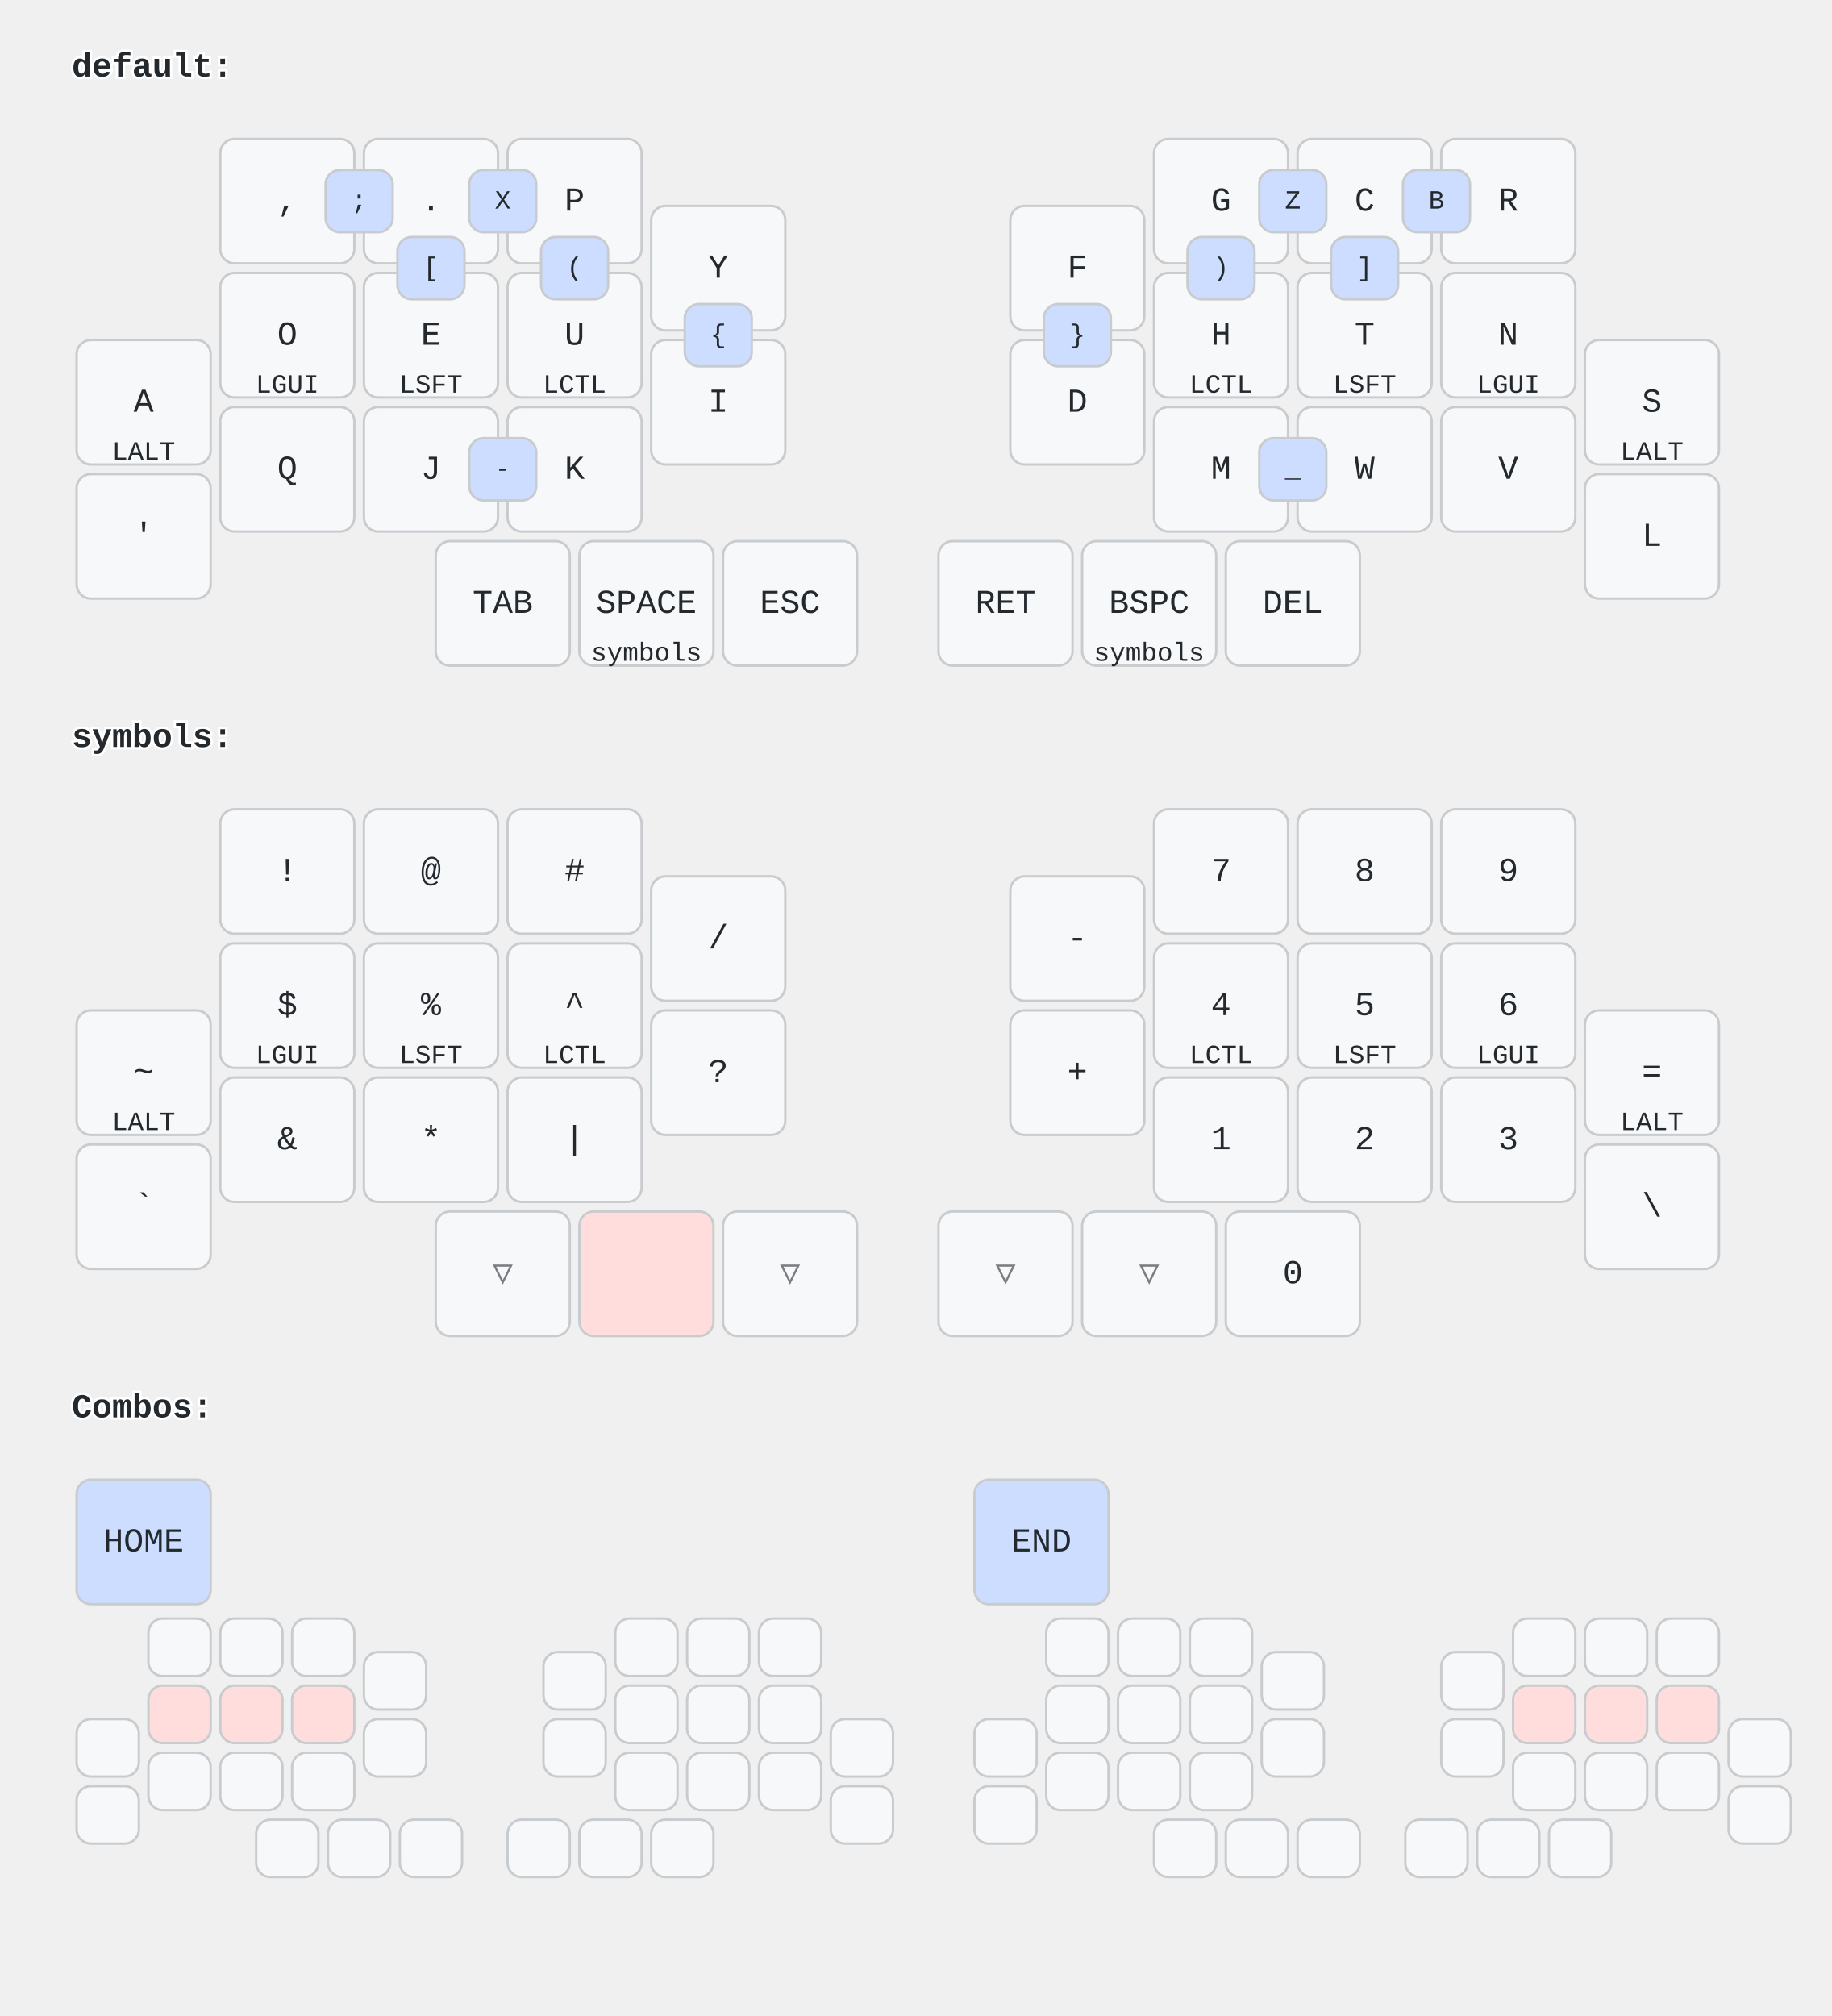
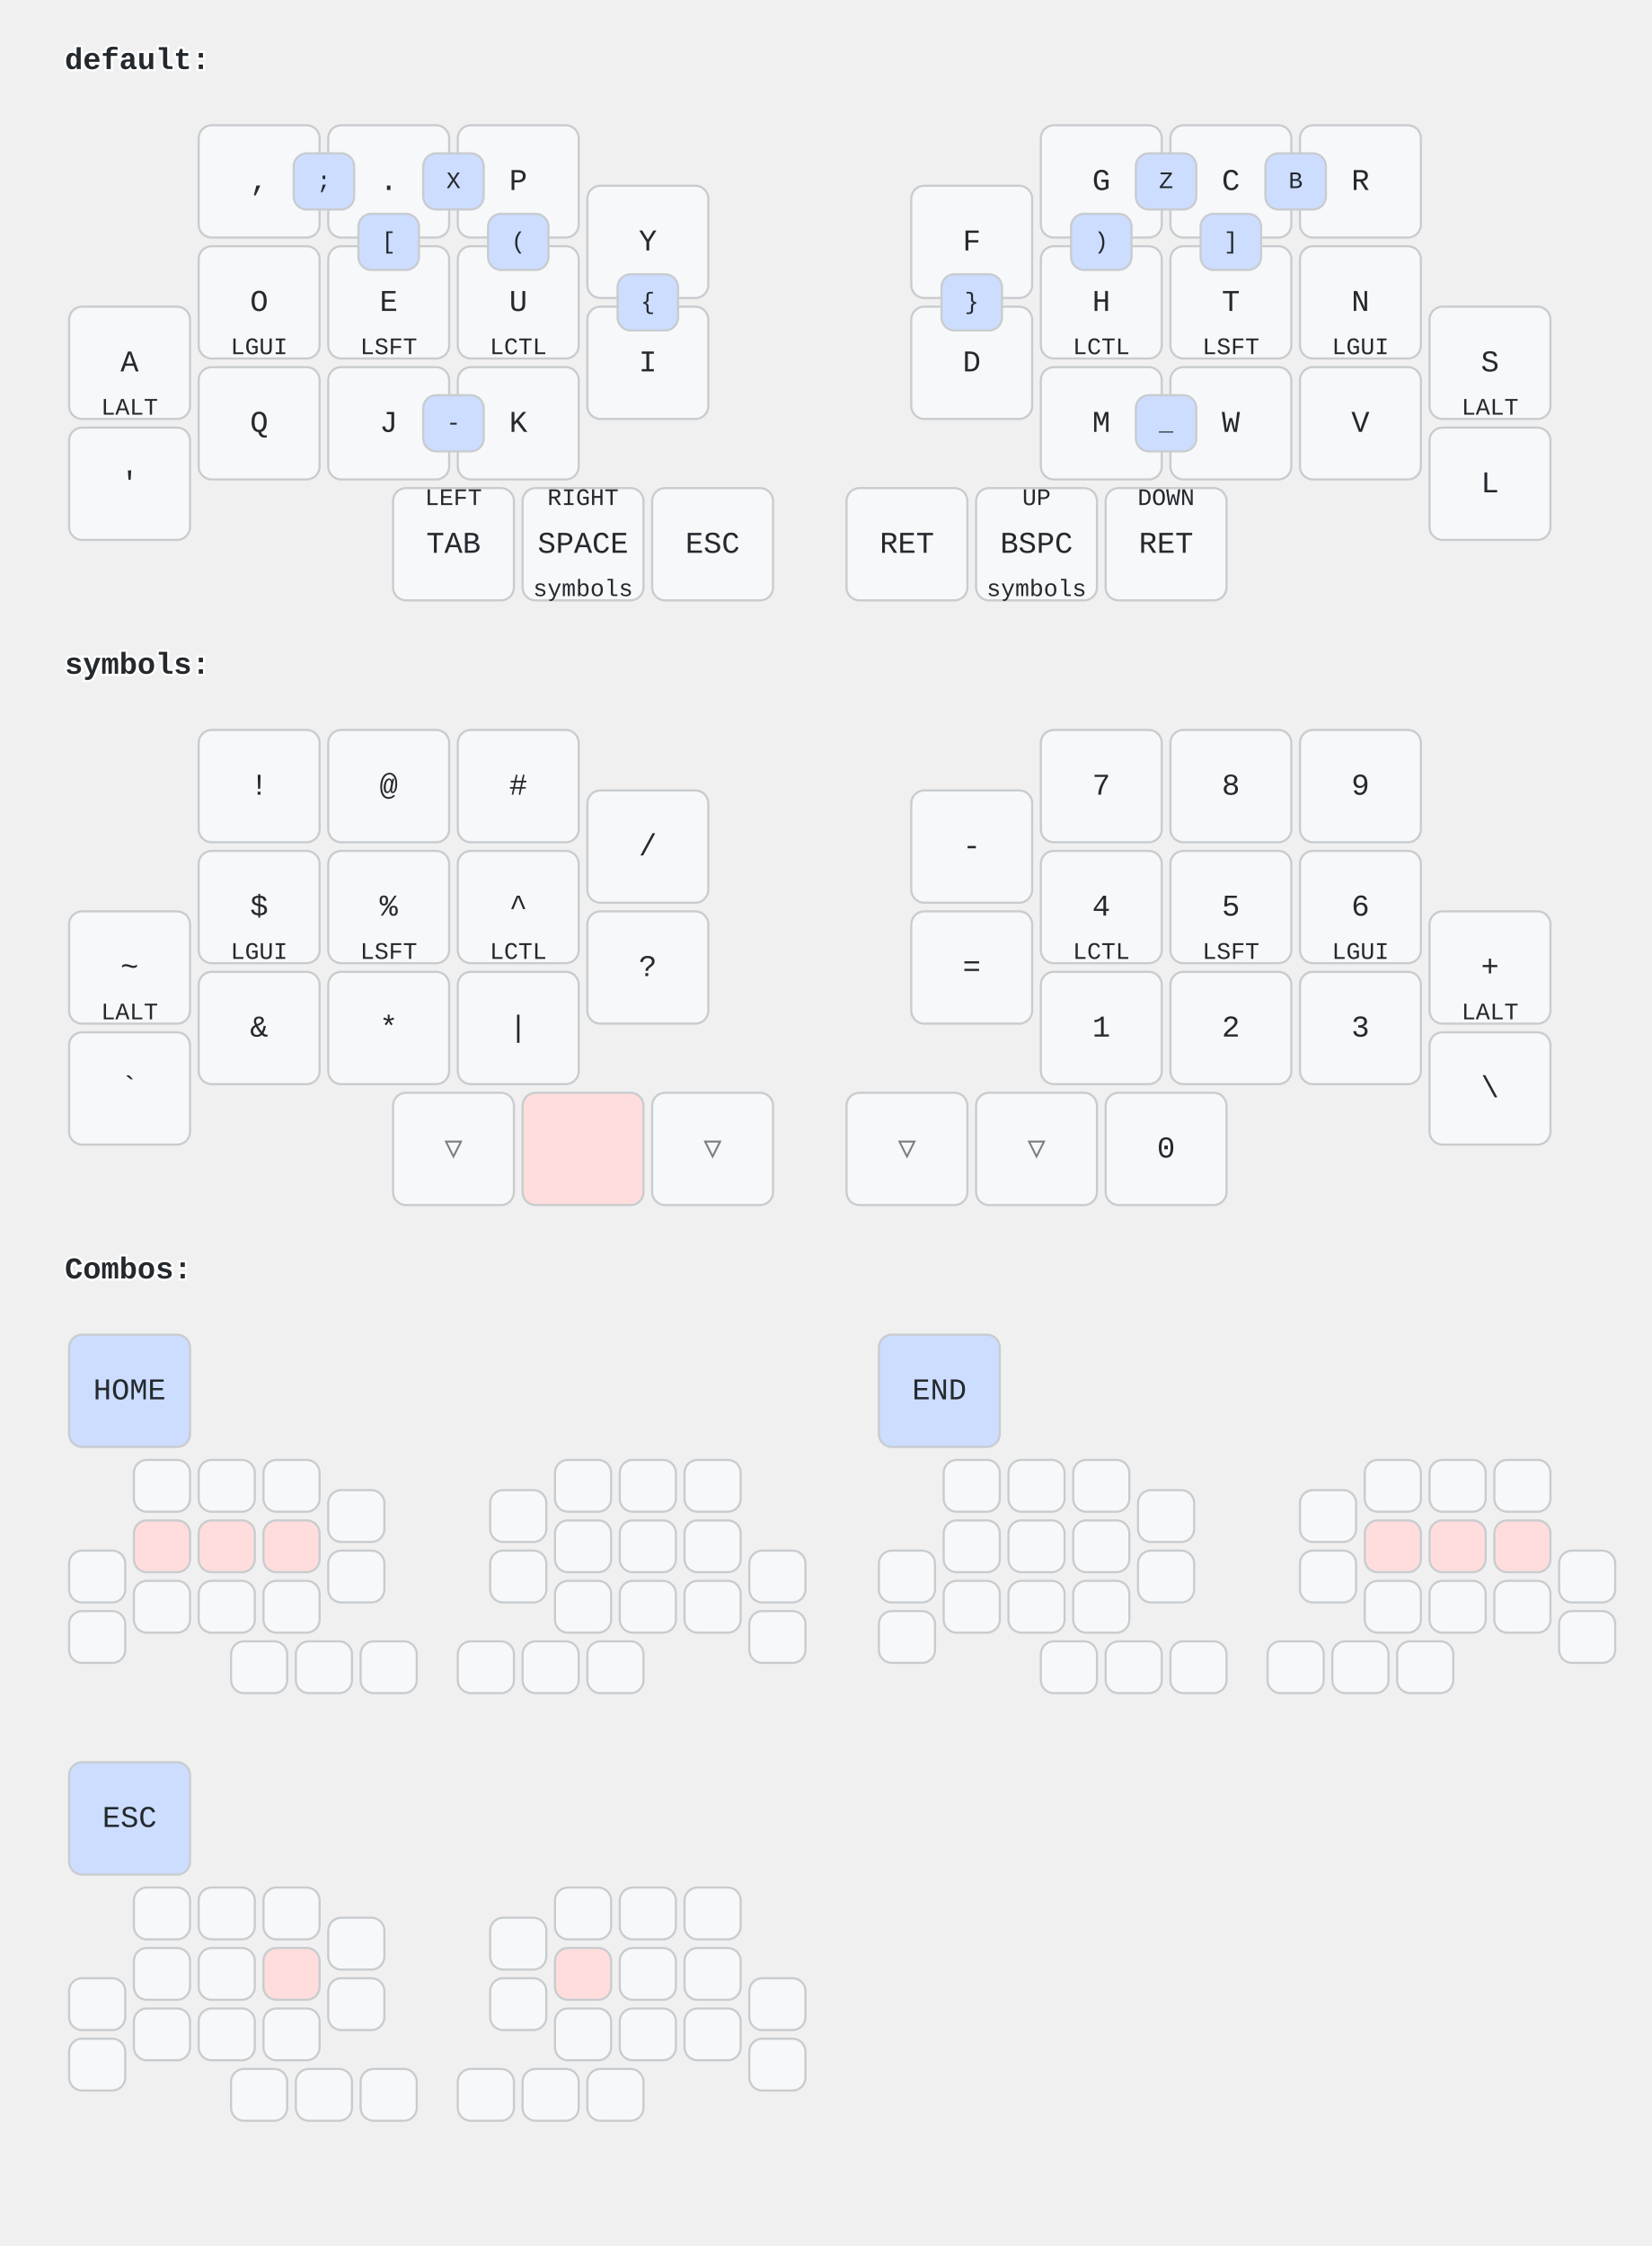
- <svg xmlns="http://www.w3.org/2000/svg" width="765" height="842" viewBox="0 0 765 842" class="keymap">
+ <svg xmlns="http://www.w3.org/2000/svg" width="765" height="1040" viewBox="0 0 765 1040" class="keymap">
  <style>/* inherit to force styles through use tags */
svg path {
    fill: inherit;
}

/* font and background color specifications */
svg.keymap {
    font-family: SFMono-Regular,Consolas,Liberation Mono,Menlo,monospace;
    font-size: 14px;
    font-kerning: normal;
    text-rendering: optimizeLegibility;
    fill: #24292e;
}

/* default key styling */
rect.key {
    fill: #f6f8fa;
}

rect.key, rect.combo {
    stroke: #c9cccf;
    stroke-width: 1;
}

/* default key side styling, only used is draw_key_sides is set */
rect.side {
    filter: brightness(90%);
}

/* color accent for combo boxes */
rect.combo, rect.combo-separate {
    fill: #cdf;
}

/* color accent for held keys */
rect.held, rect.combo.held {
    fill: #fdd;
}

/* color accent for ghost (optional) keys */
rect.ghost, rect.combo.ghost {
    stroke-dasharray: 4, 4;
    stroke-width: 2;
}

text {
    text-anchor: middle;
    dominant-baseline: middle;
}

/* styling for layer labels */
text.label {
    font-weight: bold;
    text-anchor: start;
    stroke: white;
    stroke-width: 2;
    paint-order: stroke;
}

/* styling for combo tap, and key hold/shifted label text */
text.combo, text.hold, text.shifted {
    font-size: 11px;
}

text.hold {
    text-anchor: middle;
    dominant-baseline: auto;
}

text.shifted {
    text-anchor: middle;
    dominant-baseline: hanging;
}

/* styling for hold/shifted label text in combo box */
text.combo.hold, text.combo.shifted {
    font-size: 8px;
}

/* lighter symbol for transparent keys */
text.trans {
    fill: #7b7e81;
}

/* styling for combo dendrons */
path.combo {
    stroke-width: 1;
    stroke: gray;
    fill: none;
}

/* Start Tabler Icons Cleanup */
/* cannot use height/width with glyphs */
.icon-tabler &gt; path {
    fill: inherit;
    stroke: inherit;
    stroke-width: 2;
}
/* hide tabler's default box */
.icon-tabler &gt; path[stroke="none"][fill="none"] {
    visibility: hidden;
}
/* End Tabler Icons Cleanup */
</style>
  <g transform="translate(30, 0)" class="layer-default">
    <text x="0" y="28" class="label">default:</text>
    <g transform="translate(0, 56)">
      <g transform="translate(90, 28)" class="key keypos-0">
        <rect rx="6" ry="6" x="-28" y="-26" width="56" height="52" class="key" />
        <text x="0" y="0" class="key tap">,</text>
      </g>
      <g transform="translate(150, 28)" class="key keypos-1">
        <rect rx="6" ry="6" x="-28" y="-26" width="56" height="52" class="key" />
        <text x="0" y="0" class="key tap">.</text>
      </g>
      <g transform="translate(210, 28)" class="key keypos-2">
        <rect rx="6" ry="6" x="-28" y="-26" width="56" height="52" class="key" />
        <text x="0" y="0" class="key tap">P</text>
      </g>
      <g transform="translate(270, 56)" class="key keypos-3">
        <rect rx="6" ry="6" x="-28" y="-26" width="56" height="52" class="key" />
        <text x="0" y="0" class="key tap">Y</text>
      </g>
      <g transform="translate(420, 56)" class="key keypos-4">
        <rect rx="6" ry="6" x="-28" y="-26" width="56" height="52" class="key" />
        <text x="0" y="0" class="key tap">F</text>
      </g>
      <g transform="translate(480, 28)" class="key keypos-5">
        <rect rx="6" ry="6" x="-28" y="-26" width="56" height="52" class="key" />
        <text x="0" y="0" class="key tap">G</text>
      </g>
      <g transform="translate(540, 28)" class="key keypos-6">
        <rect rx="6" ry="6" x="-28" y="-26" width="56" height="52" class="key" />
        <text x="0" y="0" class="key tap">C</text>
      </g>
      <g transform="translate(600, 28)" class="key keypos-7">
        <rect rx="6" ry="6" x="-28" y="-26" width="56" height="52" class="key" />
        <text x="0" y="0" class="key tap">R</text>
      </g>
      <g transform="translate(30, 112)" class="key keypos-8">
        <rect rx="6" ry="6" x="-28" y="-26" width="56" height="52" class="key" />
        <text x="0" y="0" class="key tap">A</text>
        <text x="0" y="24" class="key hold">LALT</text>
      </g>
      <g transform="translate(90, 84)" class="key keypos-9">
        <rect rx="6" ry="6" x="-28" y="-26" width="56" height="52" class="key" />
        <text x="0" y="0" class="key tap">O</text>
        <text x="0" y="24" class="key hold">LGUI</text>
      </g>
      <g transform="translate(150, 84)" class="key keypos-10">
        <rect rx="6" ry="6" x="-28" y="-26" width="56" height="52" class="key" />
        <text x="0" y="0" class="key tap">E</text>
        <text x="0" y="24" class="key hold">LSFT</text>
      </g>
      <g transform="translate(210, 84)" class="key keypos-11">
        <rect rx="6" ry="6" x="-28" y="-26" width="56" height="52" class="key" />
        <text x="0" y="0" class="key tap">U</text>
        <text x="0" y="24" class="key hold">LCTL</text>
      </g>
      <g transform="translate(270, 112)" class="key keypos-12">
        <rect rx="6" ry="6" x="-28" y="-26" width="56" height="52" class="key" />
        <text x="0" y="0" class="key tap">I</text>
      </g>
      <g transform="translate(420, 112)" class="key keypos-13">
        <rect rx="6" ry="6" x="-28" y="-26" width="56" height="52" class="key" />
        <text x="0" y="0" class="key tap">D</text>
      </g>
      <g transform="translate(480, 84)" class="key keypos-14">
        <rect rx="6" ry="6" x="-28" y="-26" width="56" height="52" class="key" />
        <text x="0" y="0" class="key tap">H</text>
        <text x="0" y="24" class="key hold">LCTL</text>
      </g>
      <g transform="translate(540, 84)" class="key keypos-15">
        <rect rx="6" ry="6" x="-28" y="-26" width="56" height="52" class="key" />
        <text x="0" y="0" class="key tap">T</text>
        <text x="0" y="24" class="key hold">LSFT</text>
      </g>
      <g transform="translate(600, 84)" class="key keypos-16">
        <rect rx="6" ry="6" x="-28" y="-26" width="56" height="52" class="key" />
        <text x="0" y="0" class="key tap">N</text>
        <text x="0" y="24" class="key hold">LGUI</text>
      </g>
      <g transform="translate(660, 112)" class="key keypos-17">
        <rect rx="6" ry="6" x="-28" y="-26" width="56" height="52" class="key" />
        <text x="0" y="0" class="key tap">S</text>
        <text x="0" y="24" class="key hold">LALT</text>
      </g>
      <g transform="translate(30, 168)" class="key keypos-18">
        <rect rx="6" ry="6" x="-28" y="-26" width="56" height="52" class="key" />
        <text x="0" y="0" class="key tap">'</text>
      </g>
      <g transform="translate(90, 140)" class="key keypos-19">
        <rect rx="6" ry="6" x="-28" y="-26" width="56" height="52" class="key" />
        <text x="0" y="0" class="key tap">Q</text>
      </g>
      <g transform="translate(150, 140)" class="key keypos-20">
        <rect rx="6" ry="6" x="-28" y="-26" width="56" height="52" class="key" />
        <text x="0" y="0" class="key tap">J</text>
      </g>
      <g transform="translate(210, 140)" class="key keypos-21">
        <rect rx="6" ry="6" x="-28" y="-26" width="56" height="52" class="key" />
        <text x="0" y="0" class="key tap">K</text>
      </g>
      <g transform="translate(480, 140)" class="key keypos-22">
        <rect rx="6" ry="6" x="-28" y="-26" width="56" height="52" class="key" />
        <text x="0" y="0" class="key tap">M</text>
      </g>
      <g transform="translate(540, 140)" class="key keypos-23">
        <rect rx="6" ry="6" x="-28" y="-26" width="56" height="52" class="key" />
        <text x="0" y="0" class="key tap">W</text>
      </g>
      <g transform="translate(600, 140)" class="key keypos-24">
        <rect rx="6" ry="6" x="-28" y="-26" width="56" height="52" class="key" />
        <text x="0" y="0" class="key tap">V</text>
      </g>
      <g transform="translate(660, 168)" class="key keypos-25">
        <rect rx="6" ry="6" x="-28" y="-26" width="56" height="52" class="key" />
        <text x="0" y="0" class="key tap">L</text>
      </g>
      <g transform="translate(180, 196)" class="key keypos-26">
        <rect rx="6" ry="6" x="-28" y="-26" width="56" height="52" class="key" />
        <text x="0" y="0" class="key tap">TAB</text>
+         <text x="0" y="-24" class="key shifted">LEFT</text>
      </g>
      <g transform="translate(240, 196)" class="key keypos-27">
        <rect rx="6" ry="6" x="-28" y="-26" width="56" height="52" class="key" />
        <text x="0" y="0" class="key tap">SPACE</text>
        <text x="0" y="24" class="key hold">symbols</text>
+         <text x="0" y="-24" class="key shifted">RIGHT</text>
      </g>
      <g transform="translate(300, 196)" class="key keypos-28">
        <rect rx="6" ry="6" x="-28" y="-26" width="56" height="52" class="key" />
        <text x="0" y="0" class="key tap">ESC</text>
      </g>
      <g transform="translate(390, 196)" class="key keypos-29">
        <rect rx="6" ry="6" x="-28" y="-26" width="56" height="52" class="key" />
        <text x="0" y="0" class="key tap">RET</text>
      </g>
      <g transform="translate(450, 196)" class="key keypos-30">
        <rect rx="6" ry="6" x="-28" y="-26" width="56" height="52" class="key" />
        <text x="0" y="0" class="key tap">BSPC</text>
        <text x="0" y="24" class="key hold">symbols</text>
+         <text x="0" y="-24" class="key shifted">UP</text>
      </g>
      <g transform="translate(510, 196)" class="key keypos-31">
        <rect rx="6" ry="6" x="-28" y="-26" width="56" height="52" class="key" />
-         <text x="0" y="0" class="key tap">DEL</text>
+         <text x="0" y="0" class="key tap">RET</text>
+         <text x="0" y="-24" class="key shifted">DOWN</text>
      </g>
      <g class="combo combopos-0">
        <rect rx="6" ry="6" x="106" y="15" width="28" height="26" class="combo" />
        <text x="120" y="28" class="combo tap">;</text>
      </g>
      <g class="combo combopos-1">
        <rect rx="6" ry="6" x="166" y="15" width="28" height="26" class="combo" />
        <text x="180" y="28" class="combo tap">X</text>
      </g>
      <g class="combo combopos-2">
        <rect rx="6" ry="6" x="496" y="15" width="28" height="26" class="combo" />
        <text x="510" y="28" class="combo tap">Z</text>
      </g>
      <g class="combo combopos-3">
        <rect rx="6" ry="6" x="556" y="15" width="28" height="26" class="combo" />
        <text x="570" y="28" class="combo tap">B</text>
      </g>
      <g class="combo combopos-4">
        <rect rx="6" ry="6" x="136" y="43" width="28" height="26" class="combo" />
        <text x="150" y="56" class="combo tap">[</text>
      </g>
      <g class="combo combopos-5">
        <rect rx="6" ry="6" x="526" y="43" width="28" height="26" class="combo" />
        <text x="540" y="56" class="combo tap">]</text>
      </g>
      <g class="combo combopos-6">
        <rect rx="6" ry="6" x="196" y="43" width="28" height="26" class="combo" />
        <text x="210" y="56" class="combo tap">(</text>
      </g>
      <g class="combo combopos-7">
        <rect rx="6" ry="6" x="466" y="43" width="28" height="26" class="combo" />
        <text x="480" y="56" class="combo tap">)</text>
      </g>
      <g class="combo combopos-8">
        <rect rx="6" ry="6" x="256" y="71" width="28" height="26" class="combo" />
        <text x="270" y="84" class="combo tap">{</text>
      </g>
      <g class="combo combopos-9">
        <rect rx="6" ry="6" x="406" y="71" width="28" height="26" class="combo" />
        <text x="420" y="84" class="combo tap">}</text>
      </g>
      <g class="combo combopos-10">
        <rect rx="6" ry="6" x="166" y="127" width="28" height="26" class="combo" />
        <text x="180" y="140" class="combo tap">-</text>
      </g>
      <g class="combo combopos-11">
        <rect rx="6" ry="6" x="496" y="127" width="28" height="26" class="combo" />
        <text x="510" y="140" class="combo tap">_</text>
      </g>
    </g>
  </g>
  <g transform="translate(30, 280)" class="layer-symbols">
    <text x="0" y="28" class="label">symbols:</text>
    <g transform="translate(0, 56)">
      <g transform="translate(90, 28)" class="key keypos-0">
        <rect rx="6" ry="6" x="-28" y="-26" width="56" height="52" class="key" />
        <text x="0" y="0" class="key tap">!</text>
      </g>
      <g transform="translate(150, 28)" class="key keypos-1">
        <rect rx="6" ry="6" x="-28" y="-26" width="56" height="52" class="key" />
        <text x="0" y="0" class="key tap">@</text>
      </g>
      <g transform="translate(210, 28)" class="key keypos-2">
        <rect rx="6" ry="6" x="-28" y="-26" width="56" height="52" class="key" />
        <text x="0" y="0" class="key tap">#</text>
      </g>
      <g transform="translate(270, 56)" class="key keypos-3">
        <rect rx="6" ry="6" x="-28" y="-26" width="56" height="52" class="key" />
        <text x="0" y="0" class="key tap">/</text>
      </g>
      <g transform="translate(420, 56)" class="key keypos-4">
        <rect rx="6" ry="6" x="-28" y="-26" width="56" height="52" class="key" />
        <text x="0" y="0" class="key tap">-</text>
      </g>
      <g transform="translate(480, 28)" class="key keypos-5">
        <rect rx="6" ry="6" x="-28" y="-26" width="56" height="52" class="key" />
        <text x="0" y="0" class="key tap">7</text>
      </g>
      <g transform="translate(540, 28)" class="key keypos-6">
        <rect rx="6" ry="6" x="-28" y="-26" width="56" height="52" class="key" />
        <text x="0" y="0" class="key tap">8</text>
      </g>
      <g transform="translate(600, 28)" class="key keypos-7">
        <rect rx="6" ry="6" x="-28" y="-26" width="56" height="52" class="key" />
        <text x="0" y="0" class="key tap">9</text>
      </g>
      <g transform="translate(30, 112)" class="key keypos-8">
        <rect rx="6" ry="6" x="-28" y="-26" width="56" height="52" class="key" />
        <text x="0" y="0" class="key tap">~</text>
        <text x="0" y="24" class="key hold">LALT</text>
      </g>
      <g transform="translate(90, 84)" class="key keypos-9">
        <rect rx="6" ry="6" x="-28" y="-26" width="56" height="52" class="key" />
        <text x="0" y="0" class="key tap">$</text>
        <text x="0" y="24" class="key hold">LGUI</text>
      </g>
      <g transform="translate(150, 84)" class="key keypos-10">
        <rect rx="6" ry="6" x="-28" y="-26" width="56" height="52" class="key" />
        <text x="0" y="0" class="key tap">%</text>
        <text x="0" y="24" class="key hold">LSFT</text>
      </g>
      <g transform="translate(210, 84)" class="key keypos-11">
        <rect rx="6" ry="6" x="-28" y="-26" width="56" height="52" class="key" />
        <text x="0" y="0" class="key tap">^</text>
        <text x="0" y="24" class="key hold">LCTL</text>
      </g>
      <g transform="translate(270, 112)" class="key keypos-12">
        <rect rx="6" ry="6" x="-28" y="-26" width="56" height="52" class="key" />
        <text x="0" y="0" class="key tap">?</text>
      </g>
      <g transform="translate(420, 112)" class="key keypos-13">
        <rect rx="6" ry="6" x="-28" y="-26" width="56" height="52" class="key" />
-         <text x="0" y="0" class="key tap">+</text>
+         <text x="0" y="0" class="key tap">=</text>
      </g>
      <g transform="translate(480, 84)" class="key keypos-14">
        <rect rx="6" ry="6" x="-28" y="-26" width="56" height="52" class="key" />
        <text x="0" y="0" class="key tap">4</text>
        <text x="0" y="24" class="key hold">LCTL</text>
      </g>
      <g transform="translate(540, 84)" class="key keypos-15">
        <rect rx="6" ry="6" x="-28" y="-26" width="56" height="52" class="key" />
        <text x="0" y="0" class="key tap">5</text>
        <text x="0" y="24" class="key hold">LSFT</text>
      </g>
      <g transform="translate(600, 84)" class="key keypos-16">
        <rect rx="6" ry="6" x="-28" y="-26" width="56" height="52" class="key" />
        <text x="0" y="0" class="key tap">6</text>
        <text x="0" y="24" class="key hold">LGUI</text>
      </g>
      <g transform="translate(660, 112)" class="key keypos-17">
        <rect rx="6" ry="6" x="-28" y="-26" width="56" height="52" class="key" />
-         <text x="0" y="0" class="key tap">=</text>
+         <text x="0" y="0" class="key tap">+</text>
        <text x="0" y="24" class="key hold">LALT</text>
      </g>
      <g transform="translate(30, 168)" class="key keypos-18">
        <rect rx="6" ry="6" x="-28" y="-26" width="56" height="52" class="key" />
        <text x="0" y="0" class="key tap">`</text>
      </g>
      <g transform="translate(90, 140)" class="key keypos-19">
        <rect rx="6" ry="6" x="-28" y="-26" width="56" height="52" class="key" />
        <text x="0" y="0" class="key tap">&amp;</text>
      </g>
      <g transform="translate(150, 140)" class="key keypos-20">
        <rect rx="6" ry="6" x="-28" y="-26" width="56" height="52" class="key" />
        <text x="0" y="0" class="key tap">*</text>
      </g>
      <g transform="translate(210, 140)" class="key keypos-21">
        <rect rx="6" ry="6" x="-28" y="-26" width="56" height="52" class="key" />
        <text x="0" y="0" class="key tap">|</text>
      </g>
      <g transform="translate(480, 140)" class="key keypos-22">
        <rect rx="6" ry="6" x="-28" y="-26" width="56" height="52" class="key" />
        <text x="0" y="0" class="key tap">1</text>
      </g>
      <g transform="translate(540, 140)" class="key keypos-23">
        <rect rx="6" ry="6" x="-28" y="-26" width="56" height="52" class="key" />
        <text x="0" y="0" class="key tap">2</text>
      </g>
      <g transform="translate(600, 140)" class="key keypos-24">
        <rect rx="6" ry="6" x="-28" y="-26" width="56" height="52" class="key" />
        <text x="0" y="0" class="key tap">3</text>
      </g>
      <g transform="translate(660, 168)" class="key keypos-25">
        <rect rx="6" ry="6" x="-28" y="-26" width="56" height="52" class="key" />
        <text x="0" y="0" class="key tap">\</text>
      </g>
      <g transform="translate(180, 196)" class="key trans keypos-26">
        <rect rx="6" ry="6" x="-28" y="-26" width="56" height="52" class="key trans" />
        <text x="0" y="0" class="key trans tap">▽</text>
      </g>
      <g transform="translate(240, 196)" class="key held keypos-27">
        <rect rx="6" ry="6" x="-28" y="-26" width="56" height="52" class="key held" />
      </g>
      <g transform="translate(300, 196)" class="key trans keypos-28">
        <rect rx="6" ry="6" x="-28" y="-26" width="56" height="52" class="key trans" />
        <text x="0" y="0" class="key trans tap">▽</text>
      </g>
      <g transform="translate(390, 196)" class="key trans keypos-29">
        <rect rx="6" ry="6" x="-28" y="-26" width="56" height="52" class="key trans" />
        <text x="0" y="0" class="key trans tap">▽</text>
      </g>
      <g transform="translate(450, 196)" class="key trans keypos-30">
        <rect rx="6" ry="6" x="-28" y="-26" width="56" height="52" class="key trans" />
        <text x="0" y="0" class="key trans tap">▽</text>
      </g>
      <g transform="translate(510, 196)" class="key keypos-31">
        <rect rx="6" ry="6" x="-28" y="-26" width="56" height="52" class="key" />
        <text x="0" y="0" class="key tap">0</text>
      </g>
    </g>
  </g>
  <text x="30" y="588" class="label">Combos:</text>
  <g transform="translate(30, 560)" class="layer-combopos-0">
    <g transform="translate(0, 56)">
      <g transform="translate(30, 28)" class="key  combo-separate keypos-0">
        <rect rx="6" ry="6" x="-28" y="-26" width="56" height="52" class="key  combo-separate" />
        <text x="0" y="0" class="key  combo-separate tap">HOME</text>
      </g>
      <g transform="translate(45, 72)" class="key keypos-1">
        <rect rx="6" ry="6" x="-13" y="-12" width="26" height="24" class="key" />
      </g>
      <g transform="translate(75, 72)" class="key keypos-2">
        <rect rx="6" ry="6" x="-13" y="-12" width="26" height="24" class="key" />
      </g>
      <g transform="translate(105, 72)" class="key keypos-3">
        <rect rx="6" ry="6" x="-13" y="-12" width="26" height="24" class="key" />
      </g>
      <g transform="translate(135, 86)" class="key keypos-4">
        <rect rx="6" ry="6" x="-13" y="-12" width="26" height="24" class="key" />
      </g>
      <g transform="translate(210, 86)" class="key keypos-5">
        <rect rx="6" ry="6" x="-13" y="-12" width="26" height="24" class="key" />
      </g>
      <g transform="translate(240, 72)" class="key keypos-6">
        <rect rx="6" ry="6" x="-13" y="-12" width="26" height="24" class="key" />
      </g>
      <g transform="translate(270, 72)" class="key keypos-7">
        <rect rx="6" ry="6" x="-13" y="-12" width="26" height="24" class="key" />
      </g>
      <g transform="translate(300, 72)" class="key keypos-8">
        <rect rx="6" ry="6" x="-13" y="-12" width="26" height="24" class="key" />
      </g>
      <g transform="translate(15, 114)" class="key keypos-9">
        <rect rx="6" ry="6" x="-13" y="-12" width="26" height="24" class="key" />
      </g>
      <g transform="translate(45, 100)" class="key held keypos-10">
        <rect rx="6" ry="6" x="-13" y="-12" width="26" height="24" class="key held" />
      </g>
      <g transform="translate(75, 100)" class="key held keypos-11">
        <rect rx="6" ry="6" x="-13" y="-12" width="26" height="24" class="key held" />
      </g>
      <g transform="translate(105, 100)" class="key held keypos-12">
        <rect rx="6" ry="6" x="-13" y="-12" width="26" height="24" class="key held" />
      </g>
      <g transform="translate(135, 114)" class="key keypos-13">
        <rect rx="6" ry="6" x="-13" y="-12" width="26" height="24" class="key" />
      </g>
      <g transform="translate(210, 114)" class="key keypos-14">
        <rect rx="6" ry="6" x="-13" y="-12" width="26" height="24" class="key" />
      </g>
      <g transform="translate(240, 100)" class="key keypos-15">
        <rect rx="6" ry="6" x="-13" y="-12" width="26" height="24" class="key" />
      </g>
      <g transform="translate(270, 100)" class="key keypos-16">
        <rect rx="6" ry="6" x="-13" y="-12" width="26" height="24" class="key" />
      </g>
      <g transform="translate(300, 100)" class="key keypos-17">
        <rect rx="6" ry="6" x="-13" y="-12" width="26" height="24" class="key" />
      </g>
      <g transform="translate(330, 114)" class="key keypos-18">
        <rect rx="6" ry="6" x="-13" y="-12" width="26" height="24" class="key" />
      </g>
      <g transform="translate(15, 142)" class="key keypos-19">
        <rect rx="6" ry="6" x="-13" y="-12" width="26" height="24" class="key" />
      </g>
      <g transform="translate(45, 128)" class="key keypos-20">
        <rect rx="6" ry="6" x="-13" y="-12" width="26" height="24" class="key" />
      </g>
      <g transform="translate(75, 128)" class="key keypos-21">
        <rect rx="6" ry="6" x="-13" y="-12" width="26" height="24" class="key" />
      </g>
      <g transform="translate(105, 128)" class="key keypos-22">
        <rect rx="6" ry="6" x="-13" y="-12" width="26" height="24" class="key" />
      </g>
      <g transform="translate(240, 128)" class="key keypos-23">
        <rect rx="6" ry="6" x="-13" y="-12" width="26" height="24" class="key" />
      </g>
      <g transform="translate(270, 128)" class="key keypos-24">
        <rect rx="6" ry="6" x="-13" y="-12" width="26" height="24" class="key" />
      </g>
      <g transform="translate(300, 128)" class="key keypos-25">
        <rect rx="6" ry="6" x="-13" y="-12" width="26" height="24" class="key" />
      </g>
      <g transform="translate(330, 142)" class="key keypos-26">
        <rect rx="6" ry="6" x="-13" y="-12" width="26" height="24" class="key" />
      </g>
      <g transform="translate(90, 156)" class="key keypos-27">
        <rect rx="6" ry="6" x="-13" y="-12" width="26" height="24" class="key" />
      </g>
      <g transform="translate(120, 156)" class="key keypos-28">
        <rect rx="6" ry="6" x="-13" y="-12" width="26" height="24" class="key" />
      </g>
      <g transform="translate(150, 156)" class="key keypos-29">
        <rect rx="6" ry="6" x="-13" y="-12" width="26" height="24" class="key" />
      </g>
      <g transform="translate(195, 156)" class="key keypos-30">
        <rect rx="6" ry="6" x="-13" y="-12" width="26" height="24" class="key" />
      </g>
      <g transform="translate(225, 156)" class="key keypos-31">
        <rect rx="6" ry="6" x="-13" y="-12" width="26" height="24" class="key" />
      </g>
      <g transform="translate(255, 156)" class="key keypos-32">
        <rect rx="6" ry="6" x="-13" y="-12" width="26" height="24" class="key" />
      </g>
    </g>
  </g>
  <g transform="translate(405, 560)" class="layer-combopos-1">
    <g transform="translate(0, 56)">
      <g transform="translate(30, 28)" class="key  combo-separate keypos-0">
        <rect rx="6" ry="6" x="-28" y="-26" width="56" height="52" class="key  combo-separate" />
        <text x="0" y="0" class="key  combo-separate tap">END</text>
      </g>
      <g transform="translate(45, 72)" class="key keypos-1">
        <rect rx="6" ry="6" x="-13" y="-12" width="26" height="24" class="key" />
      </g>
      <g transform="translate(75, 72)" class="key keypos-2">
        <rect rx="6" ry="6" x="-13" y="-12" width="26" height="24" class="key" />
      </g>
      <g transform="translate(105, 72)" class="key keypos-3">
        <rect rx="6" ry="6" x="-13" y="-12" width="26" height="24" class="key" />
      </g>
      <g transform="translate(135, 86)" class="key keypos-4">
        <rect rx="6" ry="6" x="-13" y="-12" width="26" height="24" class="key" />
      </g>
      <g transform="translate(210, 86)" class="key keypos-5">
        <rect rx="6" ry="6" x="-13" y="-12" width="26" height="24" class="key" />
      </g>
      <g transform="translate(240, 72)" class="key keypos-6">
        <rect rx="6" ry="6" x="-13" y="-12" width="26" height="24" class="key" />
      </g>
      <g transform="translate(270, 72)" class="key keypos-7">
        <rect rx="6" ry="6" x="-13" y="-12" width="26" height="24" class="key" />
      </g>
      <g transform="translate(300, 72)" class="key keypos-8">
        <rect rx="6" ry="6" x="-13" y="-12" width="26" height="24" class="key" />
      </g>
      <g transform="translate(15, 114)" class="key keypos-9">
        <rect rx="6" ry="6" x="-13" y="-12" width="26" height="24" class="key" />
      </g>
      <g transform="translate(45, 100)" class="key keypos-10">
        <rect rx="6" ry="6" x="-13" y="-12" width="26" height="24" class="key" />
      </g>
      <g transform="translate(75, 100)" class="key keypos-11">
        <rect rx="6" ry="6" x="-13" y="-12" width="26" height="24" class="key" />
      </g>
      <g transform="translate(105, 100)" class="key keypos-12">
        <rect rx="6" ry="6" x="-13" y="-12" width="26" height="24" class="key" />
      </g>
      <g transform="translate(135, 114)" class="key keypos-13">
        <rect rx="6" ry="6" x="-13" y="-12" width="26" height="24" class="key" />
      </g>
      <g transform="translate(210, 114)" class="key keypos-14">
        <rect rx="6" ry="6" x="-13" y="-12" width="26" height="24" class="key" />
      </g>
      <g transform="translate(240, 100)" class="key held keypos-15">
        <rect rx="6" ry="6" x="-13" y="-12" width="26" height="24" class="key held" />
      </g>
      <g transform="translate(270, 100)" class="key held keypos-16">
        <rect rx="6" ry="6" x="-13" y="-12" width="26" height="24" class="key held" />
      </g>
      <g transform="translate(300, 100)" class="key held keypos-17">
        <rect rx="6" ry="6" x="-13" y="-12" width="26" height="24" class="key held" />
      </g>
      <g transform="translate(330, 114)" class="key keypos-18">
        <rect rx="6" ry="6" x="-13" y="-12" width="26" height="24" class="key" />
      </g>
      <g transform="translate(15, 142)" class="key keypos-19">
        <rect rx="6" ry="6" x="-13" y="-12" width="26" height="24" class="key" />
      </g>
      <g transform="translate(45, 128)" class="key keypos-20">
        <rect rx="6" ry="6" x="-13" y="-12" width="26" height="24" class="key" />
      </g>
      <g transform="translate(75, 128)" class="key keypos-21">
        <rect rx="6" ry="6" x="-13" y="-12" width="26" height="24" class="key" />
      </g>
      <g transform="translate(105, 128)" class="key keypos-22">
        <rect rx="6" ry="6" x="-13" y="-12" width="26" height="24" class="key" />
      </g>
      <g transform="translate(240, 128)" class="key keypos-23">
        <rect rx="6" ry="6" x="-13" y="-12" width="26" height="24" class="key" />
      </g>
      <g transform="translate(270, 128)" class="key keypos-24">
        <rect rx="6" ry="6" x="-13" y="-12" width="26" height="24" class="key" />
      </g>
      <g transform="translate(300, 128)" class="key keypos-25">
        <rect rx="6" ry="6" x="-13" y="-12" width="26" height="24" class="key" />
      </g>
      <g transform="translate(330, 142)" class="key keypos-26">
        <rect rx="6" ry="6" x="-13" y="-12" width="26" height="24" class="key" />
      </g>
      <g transform="translate(90, 156)" class="key keypos-27">
        <rect rx="6" ry="6" x="-13" y="-12" width="26" height="24" class="key" />
      </g>
      <g transform="translate(120, 156)" class="key keypos-28">
        <rect rx="6" ry="6" x="-13" y="-12" width="26" height="24" class="key" />
      </g>
      <g transform="translate(150, 156)" class="key keypos-29">
        <rect rx="6" ry="6" x="-13" y="-12" width="26" height="24" class="key" />
      </g>
      <g transform="translate(195, 156)" class="key keypos-30">
        <rect rx="6" ry="6" x="-13" y="-12" width="26" height="24" class="key" />
      </g>
      <g transform="translate(225, 156)" class="key keypos-31">
        <rect rx="6" ry="6" x="-13" y="-12" width="26" height="24" class="key" />
      </g>
      <g transform="translate(255, 156)" class="key keypos-32">
        <rect rx="6" ry="6" x="-13" y="-12" width="26" height="24" class="key" />
      </g>
    </g>
  </g>
+   <g transform="translate(30, 786)" class="layer-combopos-2">
+     <g transform="translate(0, 28)">
+       <g transform="translate(30, 28)" class="key  combo-separate keypos-0">
+         <rect rx="6" ry="6" x="-28" y="-26" width="56" height="52" class="key  combo-separate" />
+         <text x="0" y="0" class="key  combo-separate tap">ESC</text>
+       </g>
+       <g transform="translate(45, 72)" class="key keypos-1">
+         <rect rx="6" ry="6" x="-13" y="-12" width="26" height="24" class="key" />
+       </g>
+       <g transform="translate(75, 72)" class="key keypos-2">
+         <rect rx="6" ry="6" x="-13" y="-12" width="26" height="24" class="key" />
+       </g>
+       <g transform="translate(105, 72)" class="key keypos-3">
+         <rect rx="6" ry="6" x="-13" y="-12" width="26" height="24" class="key" />
+       </g>
+       <g transform="translate(135, 86)" class="key keypos-4">
+         <rect rx="6" ry="6" x="-13" y="-12" width="26" height="24" class="key" />
+       </g>
+       <g transform="translate(210, 86)" class="key keypos-5">
+         <rect rx="6" ry="6" x="-13" y="-12" width="26" height="24" class="key" />
+       </g>
+       <g transform="translate(240, 72)" class="key keypos-6">
+         <rect rx="6" ry="6" x="-13" y="-12" width="26" height="24" class="key" />
+       </g>
+       <g transform="translate(270, 72)" class="key keypos-7">
+         <rect rx="6" ry="6" x="-13" y="-12" width="26" height="24" class="key" />
+       </g>
+       <g transform="translate(300, 72)" class="key keypos-8">
+         <rect rx="6" ry="6" x="-13" y="-12" width="26" height="24" class="key" />
+       </g>
+       <g transform="translate(15, 114)" class="key keypos-9">
+         <rect rx="6" ry="6" x="-13" y="-12" width="26" height="24" class="key" />
+       </g>
+       <g transform="translate(45, 100)" class="key keypos-10">
+         <rect rx="6" ry="6" x="-13" y="-12" width="26" height="24" class="key" />
+       </g>
+       <g transform="translate(75, 100)" class="key keypos-11">
+         <rect rx="6" ry="6" x="-13" y="-12" width="26" height="24" class="key" />
+       </g>
+       <g transform="translate(105, 100)" class="key held keypos-12">
+         <rect rx="6" ry="6" x="-13" y="-12" width="26" height="24" class="key held" />
+       </g>
+       <g transform="translate(135, 114)" class="key keypos-13">
+         <rect rx="6" ry="6" x="-13" y="-12" width="26" height="24" class="key" />
+       </g>
+       <g transform="translate(210, 114)" class="key keypos-14">
+         <rect rx="6" ry="6" x="-13" y="-12" width="26" height="24" class="key" />
+       </g>
+       <g transform="translate(240, 100)" class="key held keypos-15">
+         <rect rx="6" ry="6" x="-13" y="-12" width="26" height="24" class="key held" />
+       </g>
+       <g transform="translate(270, 100)" class="key keypos-16">
+         <rect rx="6" ry="6" x="-13" y="-12" width="26" height="24" class="key" />
+       </g>
+       <g transform="translate(300, 100)" class="key keypos-17">
+         <rect rx="6" ry="6" x="-13" y="-12" width="26" height="24" class="key" />
+       </g>
+       <g transform="translate(330, 114)" class="key keypos-18">
+         <rect rx="6" ry="6" x="-13" y="-12" width="26" height="24" class="key" />
+       </g>
+       <g transform="translate(15, 142)" class="key keypos-19">
+         <rect rx="6" ry="6" x="-13" y="-12" width="26" height="24" class="key" />
+       </g>
+       <g transform="translate(45, 128)" class="key keypos-20">
+         <rect rx="6" ry="6" x="-13" y="-12" width="26" height="24" class="key" />
+       </g>
+       <g transform="translate(75, 128)" class="key keypos-21">
+         <rect rx="6" ry="6" x="-13" y="-12" width="26" height="24" class="key" />
+       </g>
+       <g transform="translate(105, 128)" class="key keypos-22">
+         <rect rx="6" ry="6" x="-13" y="-12" width="26" height="24" class="key" />
+       </g>
+       <g transform="translate(240, 128)" class="key keypos-23">
+         <rect rx="6" ry="6" x="-13" y="-12" width="26" height="24" class="key" />
+       </g>
+       <g transform="translate(270, 128)" class="key keypos-24">
+         <rect rx="6" ry="6" x="-13" y="-12" width="26" height="24" class="key" />
+       </g>
+       <g transform="translate(300, 128)" class="key keypos-25">
+         <rect rx="6" ry="6" x="-13" y="-12" width="26" height="24" class="key" />
+       </g>
+       <g transform="translate(330, 142)" class="key keypos-26">
+         <rect rx="6" ry="6" x="-13" y="-12" width="26" height="24" class="key" />
+       </g>
+       <g transform="translate(90, 156)" class="key keypos-27">
+         <rect rx="6" ry="6" x="-13" y="-12" width="26" height="24" class="key" />
+       </g>
+       <g transform="translate(120, 156)" class="key keypos-28">
+         <rect rx="6" ry="6" x="-13" y="-12" width="26" height="24" class="key" />
+       </g>
+       <g transform="translate(150, 156)" class="key keypos-29">
+         <rect rx="6" ry="6" x="-13" y="-12" width="26" height="24" class="key" />
+       </g>
+       <g transform="translate(195, 156)" class="key keypos-30">
+         <rect rx="6" ry="6" x="-13" y="-12" width="26" height="24" class="key" />
+       </g>
+       <g transform="translate(225, 156)" class="key keypos-31">
+         <rect rx="6" ry="6" x="-13" y="-12" width="26" height="24" class="key" />
+       </g>
+       <g transform="translate(255, 156)" class="key keypos-32">
+         <rect rx="6" ry="6" x="-13" y="-12" width="26" height="24" class="key" />
+       </g>
+     </g>
+   </g>
</svg>
